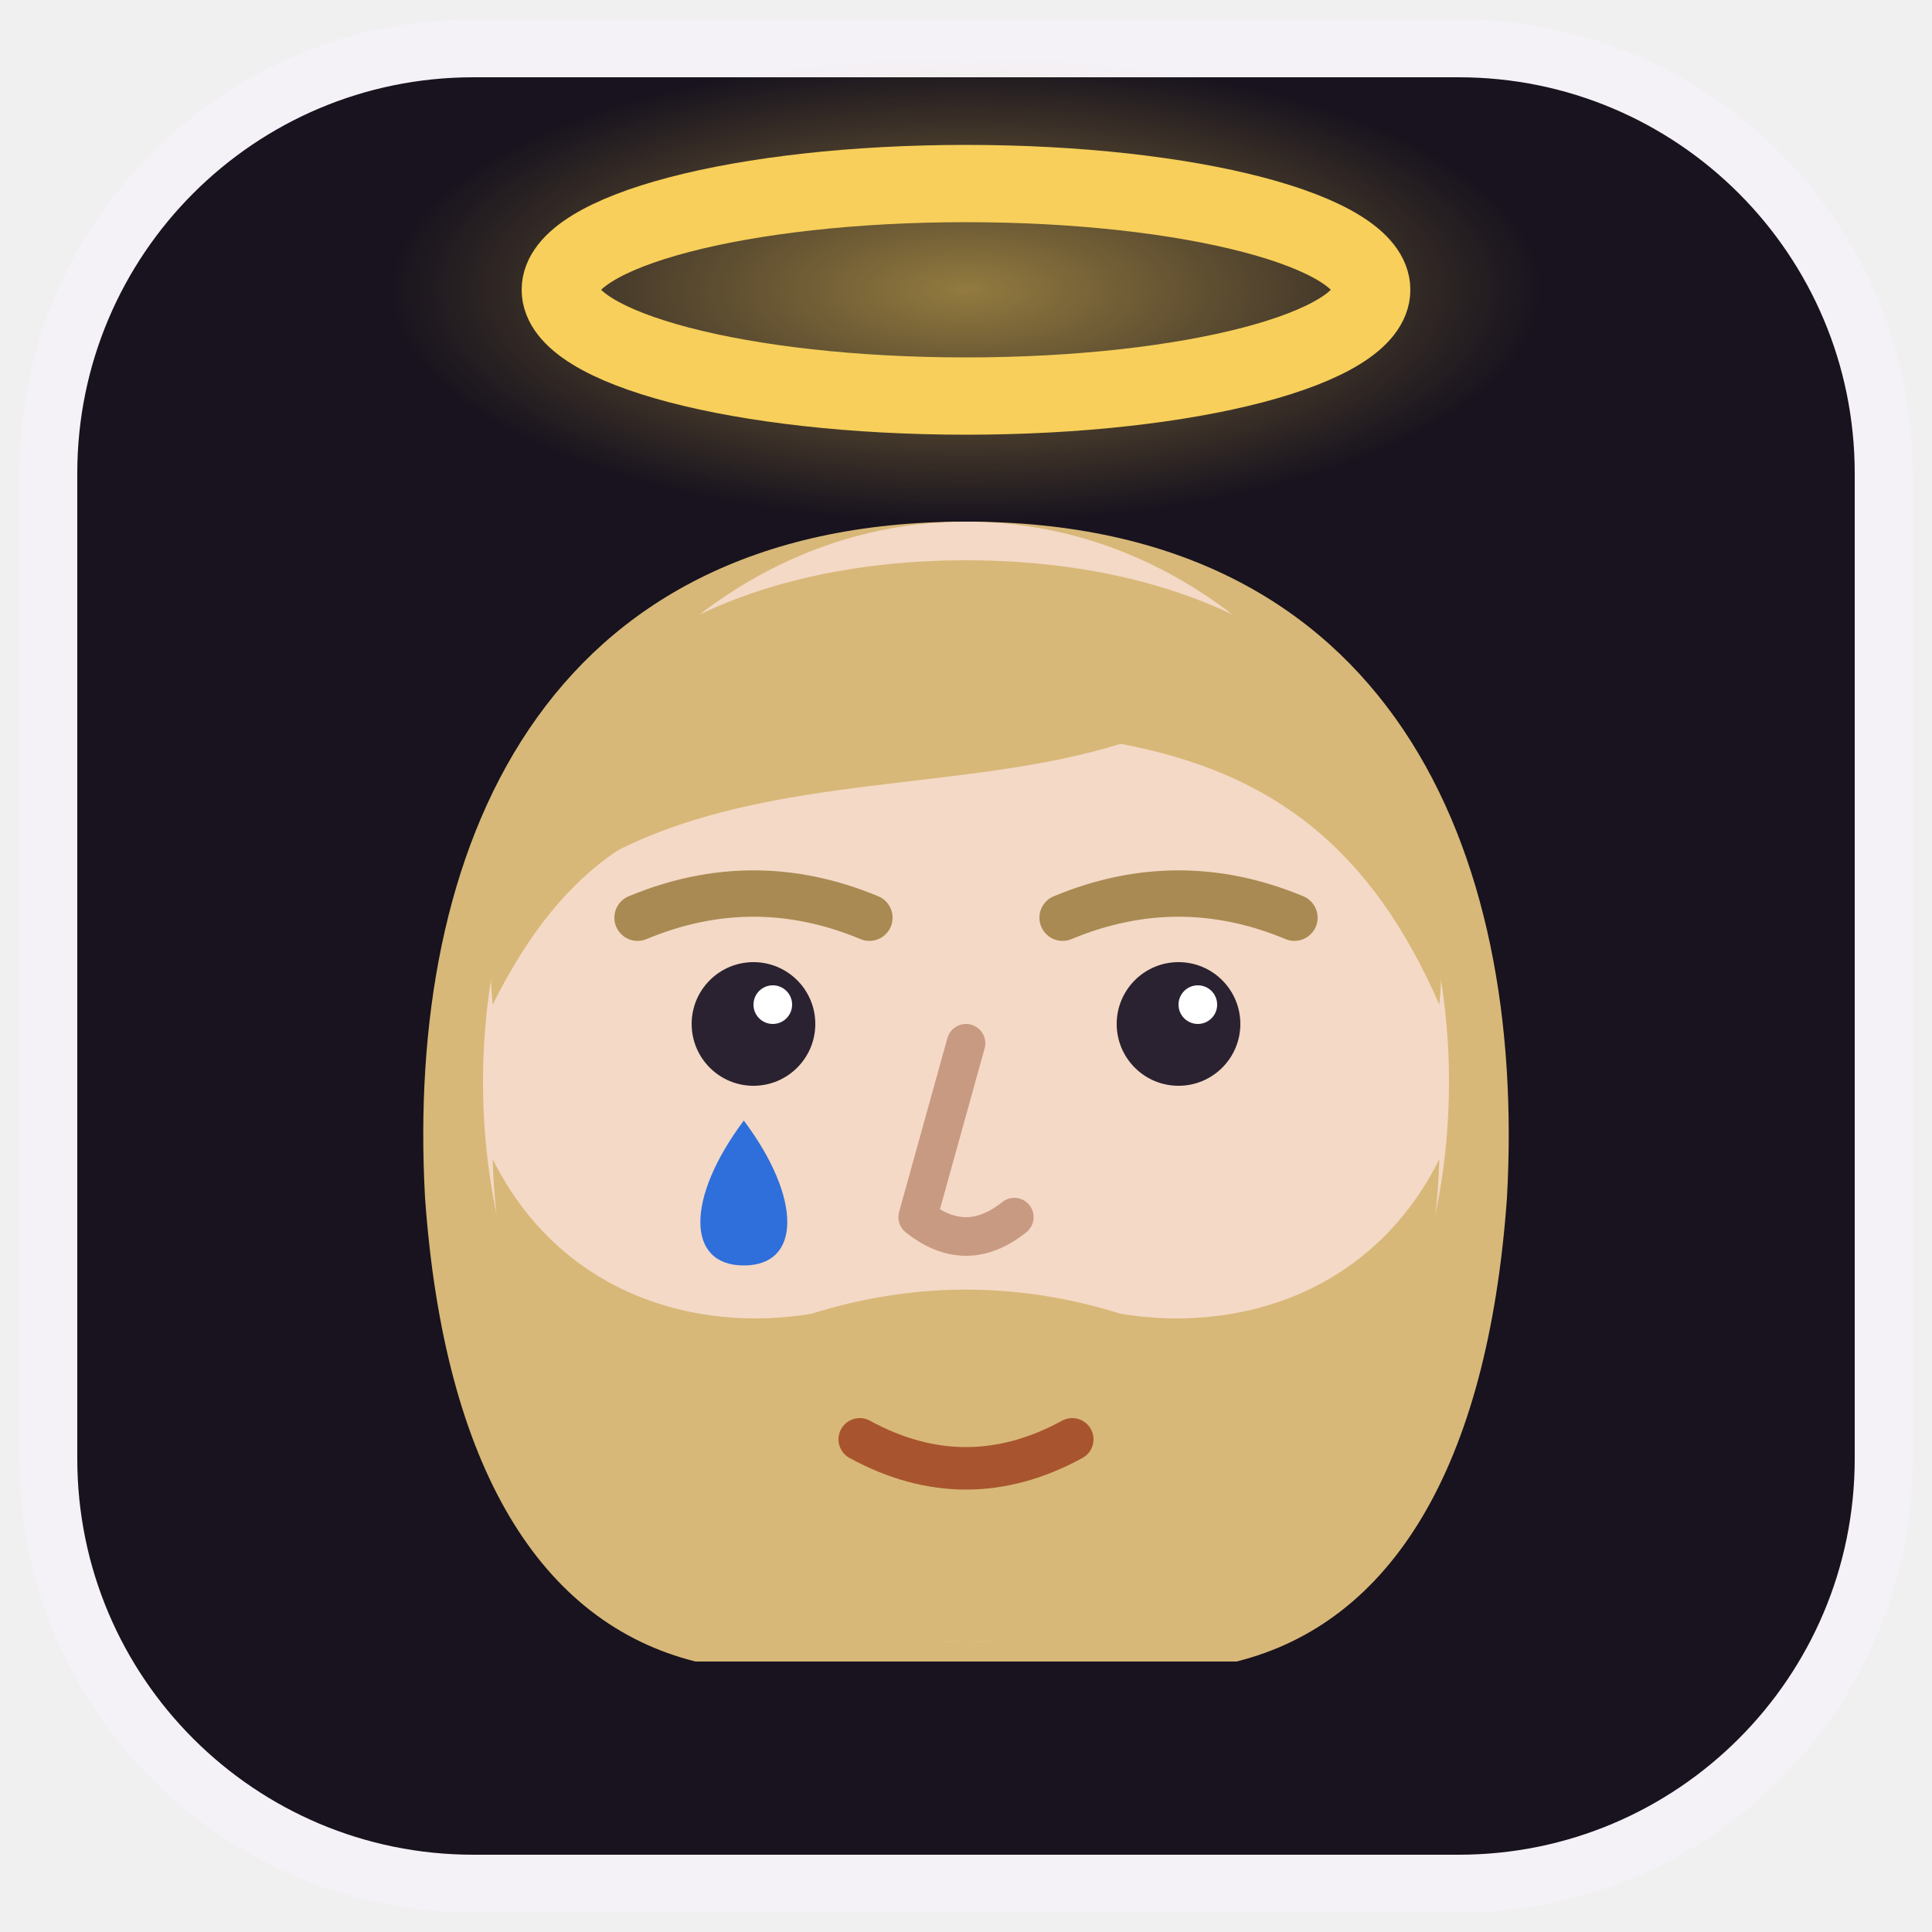
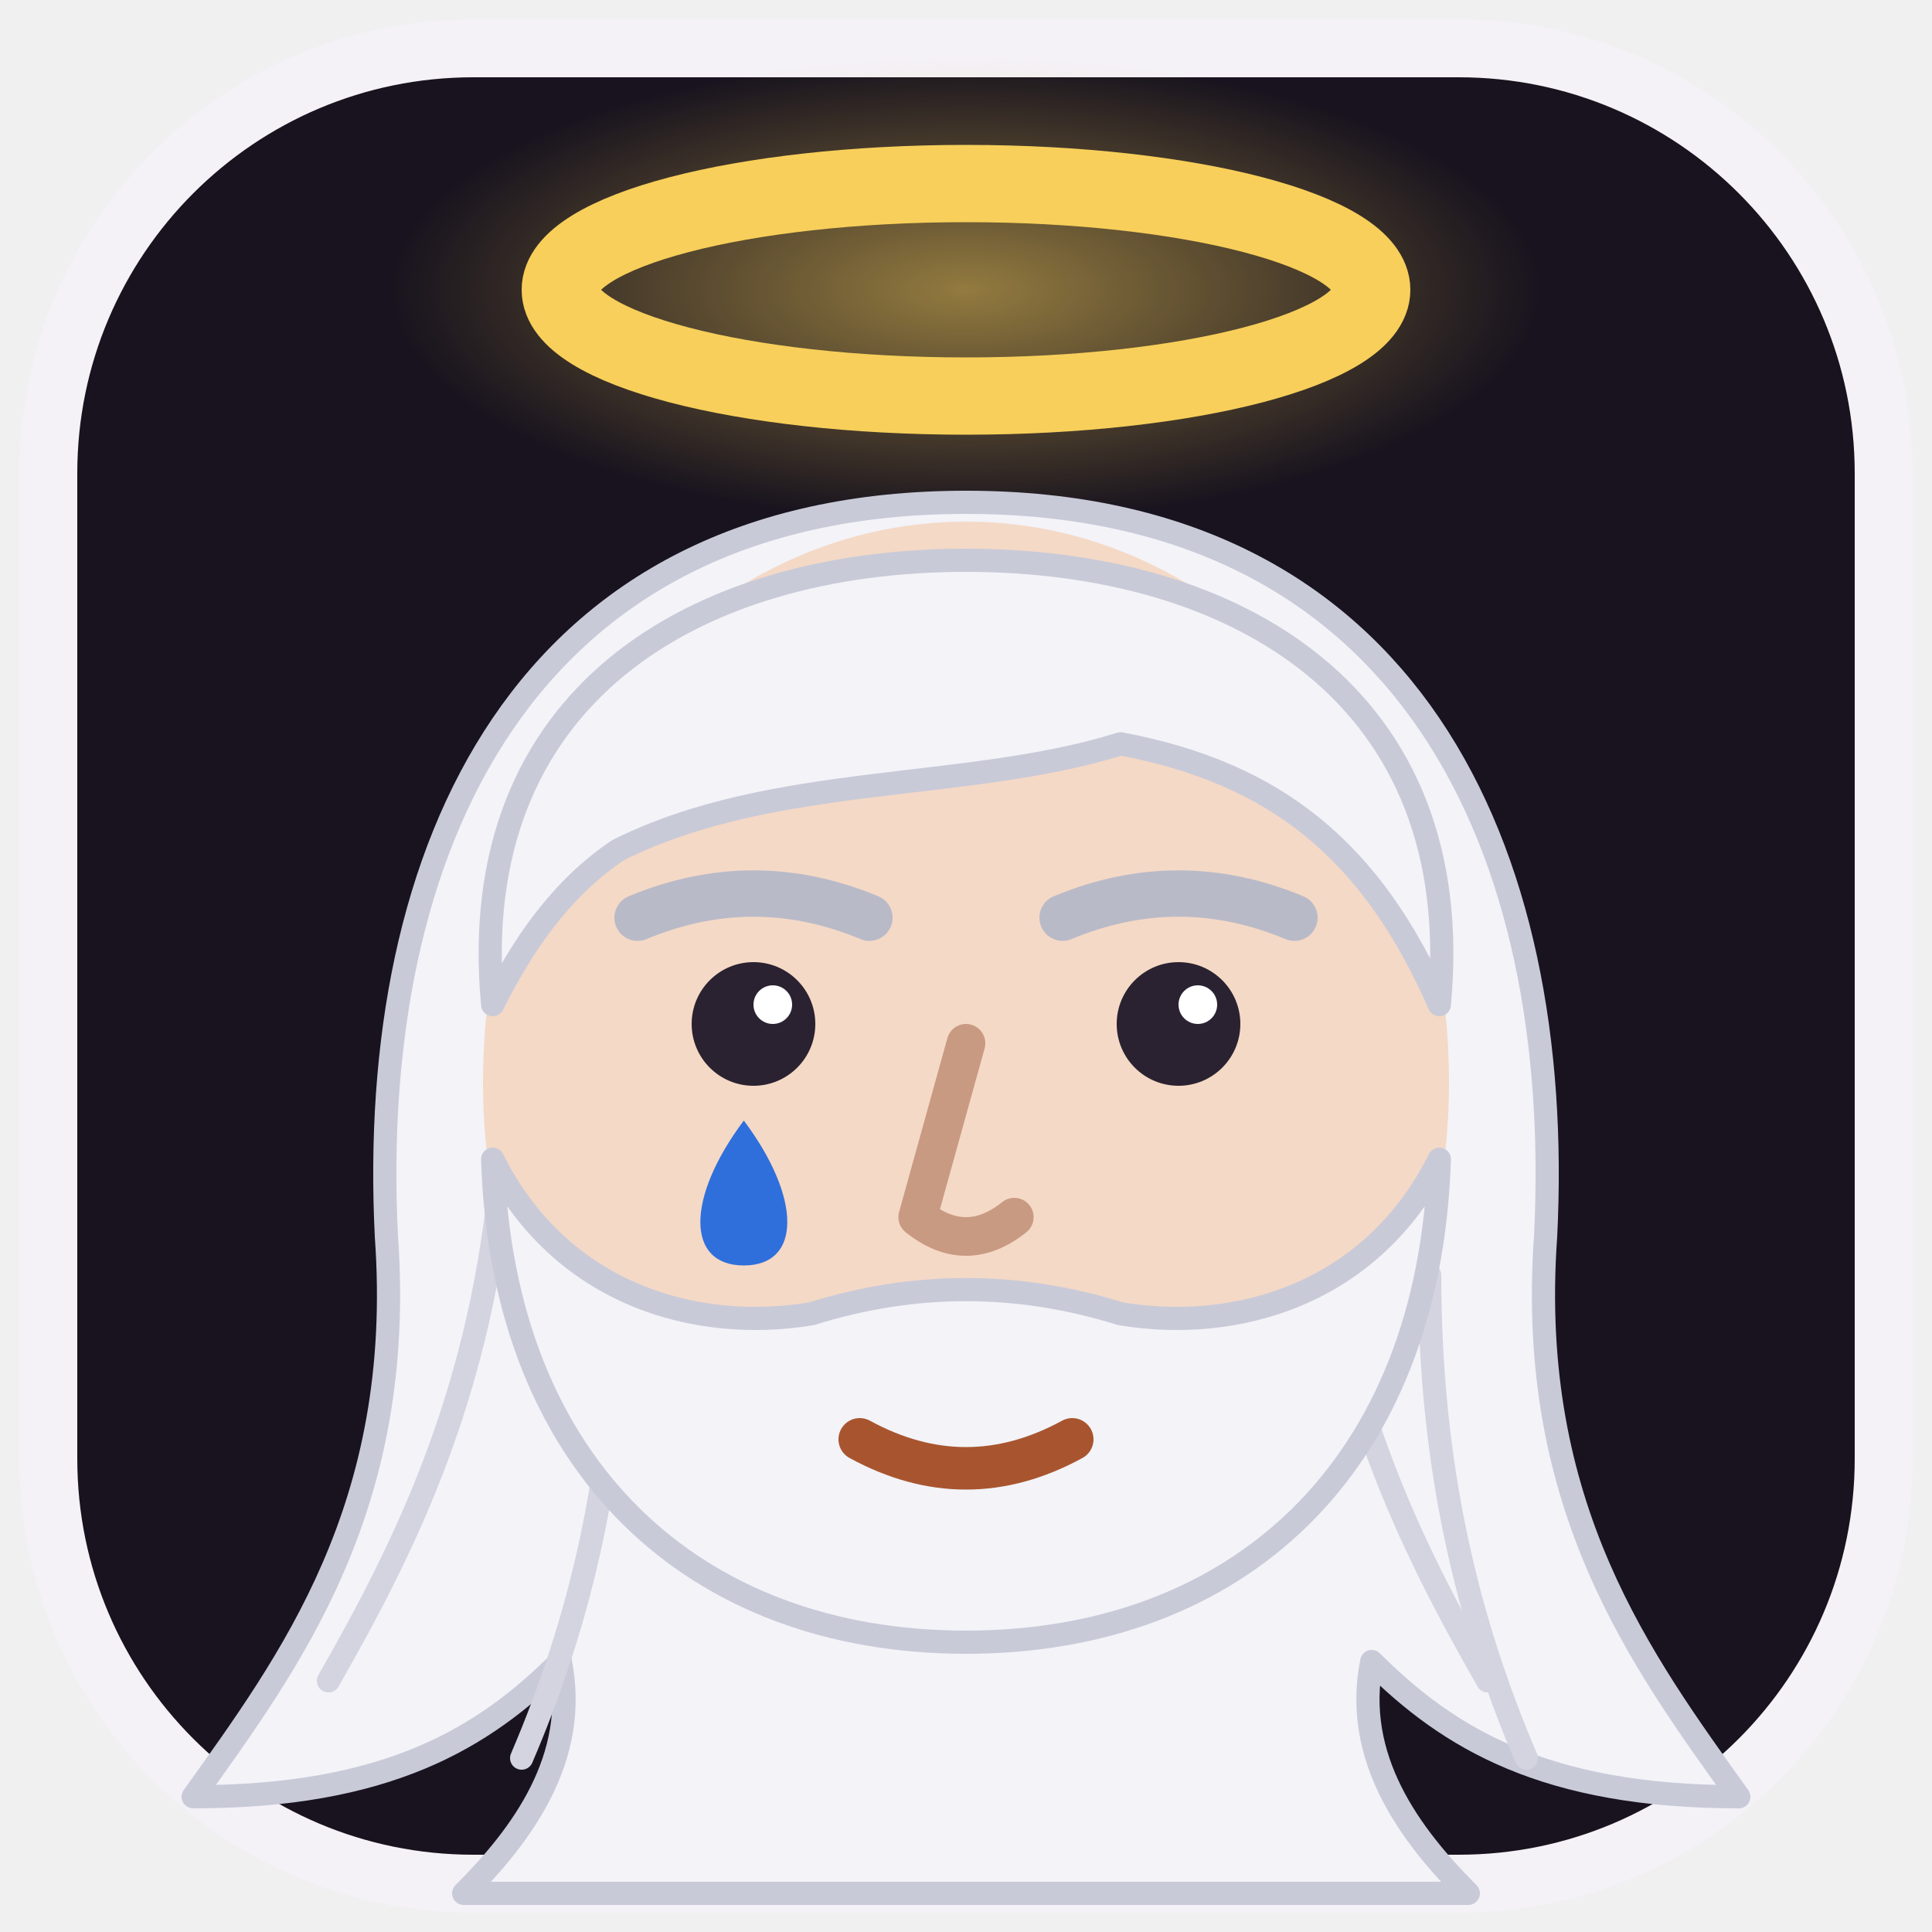
<svg xmlns="http://www.w3.org/2000/svg" viewBox="0 0 100 100">
  <defs>
    <radialGradient id="glow" cx="50%" cy="50%" r="50%">
      <stop offset="0" stop-color="#f7cf5a" stop-opacity="0.55" />
      <stop offset="1" stop-color="#f7cf5a" stop-opacity="0" />
    </radialGradient>
  </defs>
  <rect x="2.5" y="2.5" width="95" height="95" rx="22" fill="#18131e" stroke="#f4f1f7" stroke-width="3" />
  <ellipse cx="50" cy="15" rx="30" ry="12" fill="url(#glow)" />
  <ellipse cx="50" cy="15" rx="21" ry="5.5" fill="none" stroke="#f7cf5a" stroke-width="4" />
-   <path d="M50 27 C28 27 21 44 22 62 C23 76 28 84 36 86 L64 86 C72 84 77 76 78 62 C79 44 72 27 50 27 Z" fill="#d8b878" />
+   <path d="M50 26 C27 26 19 44 20 64 C21 78 15 86 10 93 C20 93 25 90 29 86 C30 91 27 95 24 98 L76 98 C73 95 70 91 71 86 C75 90 80 93 90 93 C85 86 79 78 80 64 C81 44 73 26 50 26 Z" fill="#f3f3f8" stroke="#c9cad8" stroke-width="1.200" stroke-linejoin="round" />
+   <path d="M26 60 C25 72 21 80 17 87 M32 66 C32 76 30 84 27 91 M74 66 C74 76 76 84 79 91 M68 60 C69 72 73 80 77 87" fill="none" stroke="#d3d4e0" stroke-width="1.200" stroke-linecap="round" />
  <ellipse cx="50" cy="56" rx="25" ry="29" fill="#f4d9c6" />
-   <path d="M25.500 60 C26 76 36 85 50 85 C64 85 74 76 74.500 60 C71 67 64 69 58 68 Q50 65.500 42 68 C36 69 29 67 25.500 60 Z" fill="#d8b878" />
+   <path d="M25.500 60 C26 76 36 85 50 85 C64 85 74 76 74.500 60 C71 67 64 69 58 68 Q50 65.500 42 68 C36 69 29 67 25.500 60 Z" fill="#f3f3f8" stroke="#c9cad8" stroke-width="1.200" stroke-linejoin="round" />
  <path d="M44.500 74.500 Q50 77.500 55.500 74.500" fill="none" stroke="#a8552f" stroke-width="2.200" stroke-linecap="round" />
-   <path d="M25.500 52 C24 36 36 29 50 29 C64 29 76 36 74.500 52 C71 44 66 40 58 38.500 C50 41 40 40 32 44 C29 46 27 49 25.500 52 Z" fill="#d8b878" />
-   <path d="M33 47.500 Q39 45 45 47.500" fill="none" stroke="#a98a52" stroke-width="2.400" stroke-linecap="round" />
-   <path d="M55 47.500 Q61 45 67 47.500" fill="none" stroke="#a98a52" stroke-width="2.400" stroke-linecap="round" />
+   <path d="M25.500 52 C24 36 36 29 50 29 C64 29 76 36 74.500 52 C71 44 66 40 58 38.500 C50 41 40 40 32 44 C29 46 27 49 25.500 52 Z" fill="#f3f3f8" stroke="#c9cad8" stroke-width="1.200" stroke-linejoin="round" />
+   <path d="M33 47.500 Q39 45 45 47.500" fill="none" stroke="#b9bac8" stroke-width="2.400" stroke-linecap="round" />
+   <path d="M55 47.500 Q61 45 67 47.500" fill="none" stroke="#b9bac8" stroke-width="2.400" stroke-linecap="round" />
  <circle cx="39" cy="53" r="3.200" fill="#2a2230" />
  <circle cx="61" cy="53" r="3.200" fill="#2a2230" />
  <circle cx="40" cy="52" r="1" fill="#fff" />
  <circle cx="62" cy="52" r="1" fill="#fff" />
  <path d="M50 54 L47.500 63 Q50 65 52.500 63" fill="none" stroke="#c99a82" stroke-width="2" stroke-linecap="round" stroke-linejoin="round" />
  <path d="M38.500 58 C35.500 62 35.500 65.500 38.500 65.500 C41.500 65.500 41.500 62 38.500 58 Z" fill="#2f6fdb" />
</svg>
